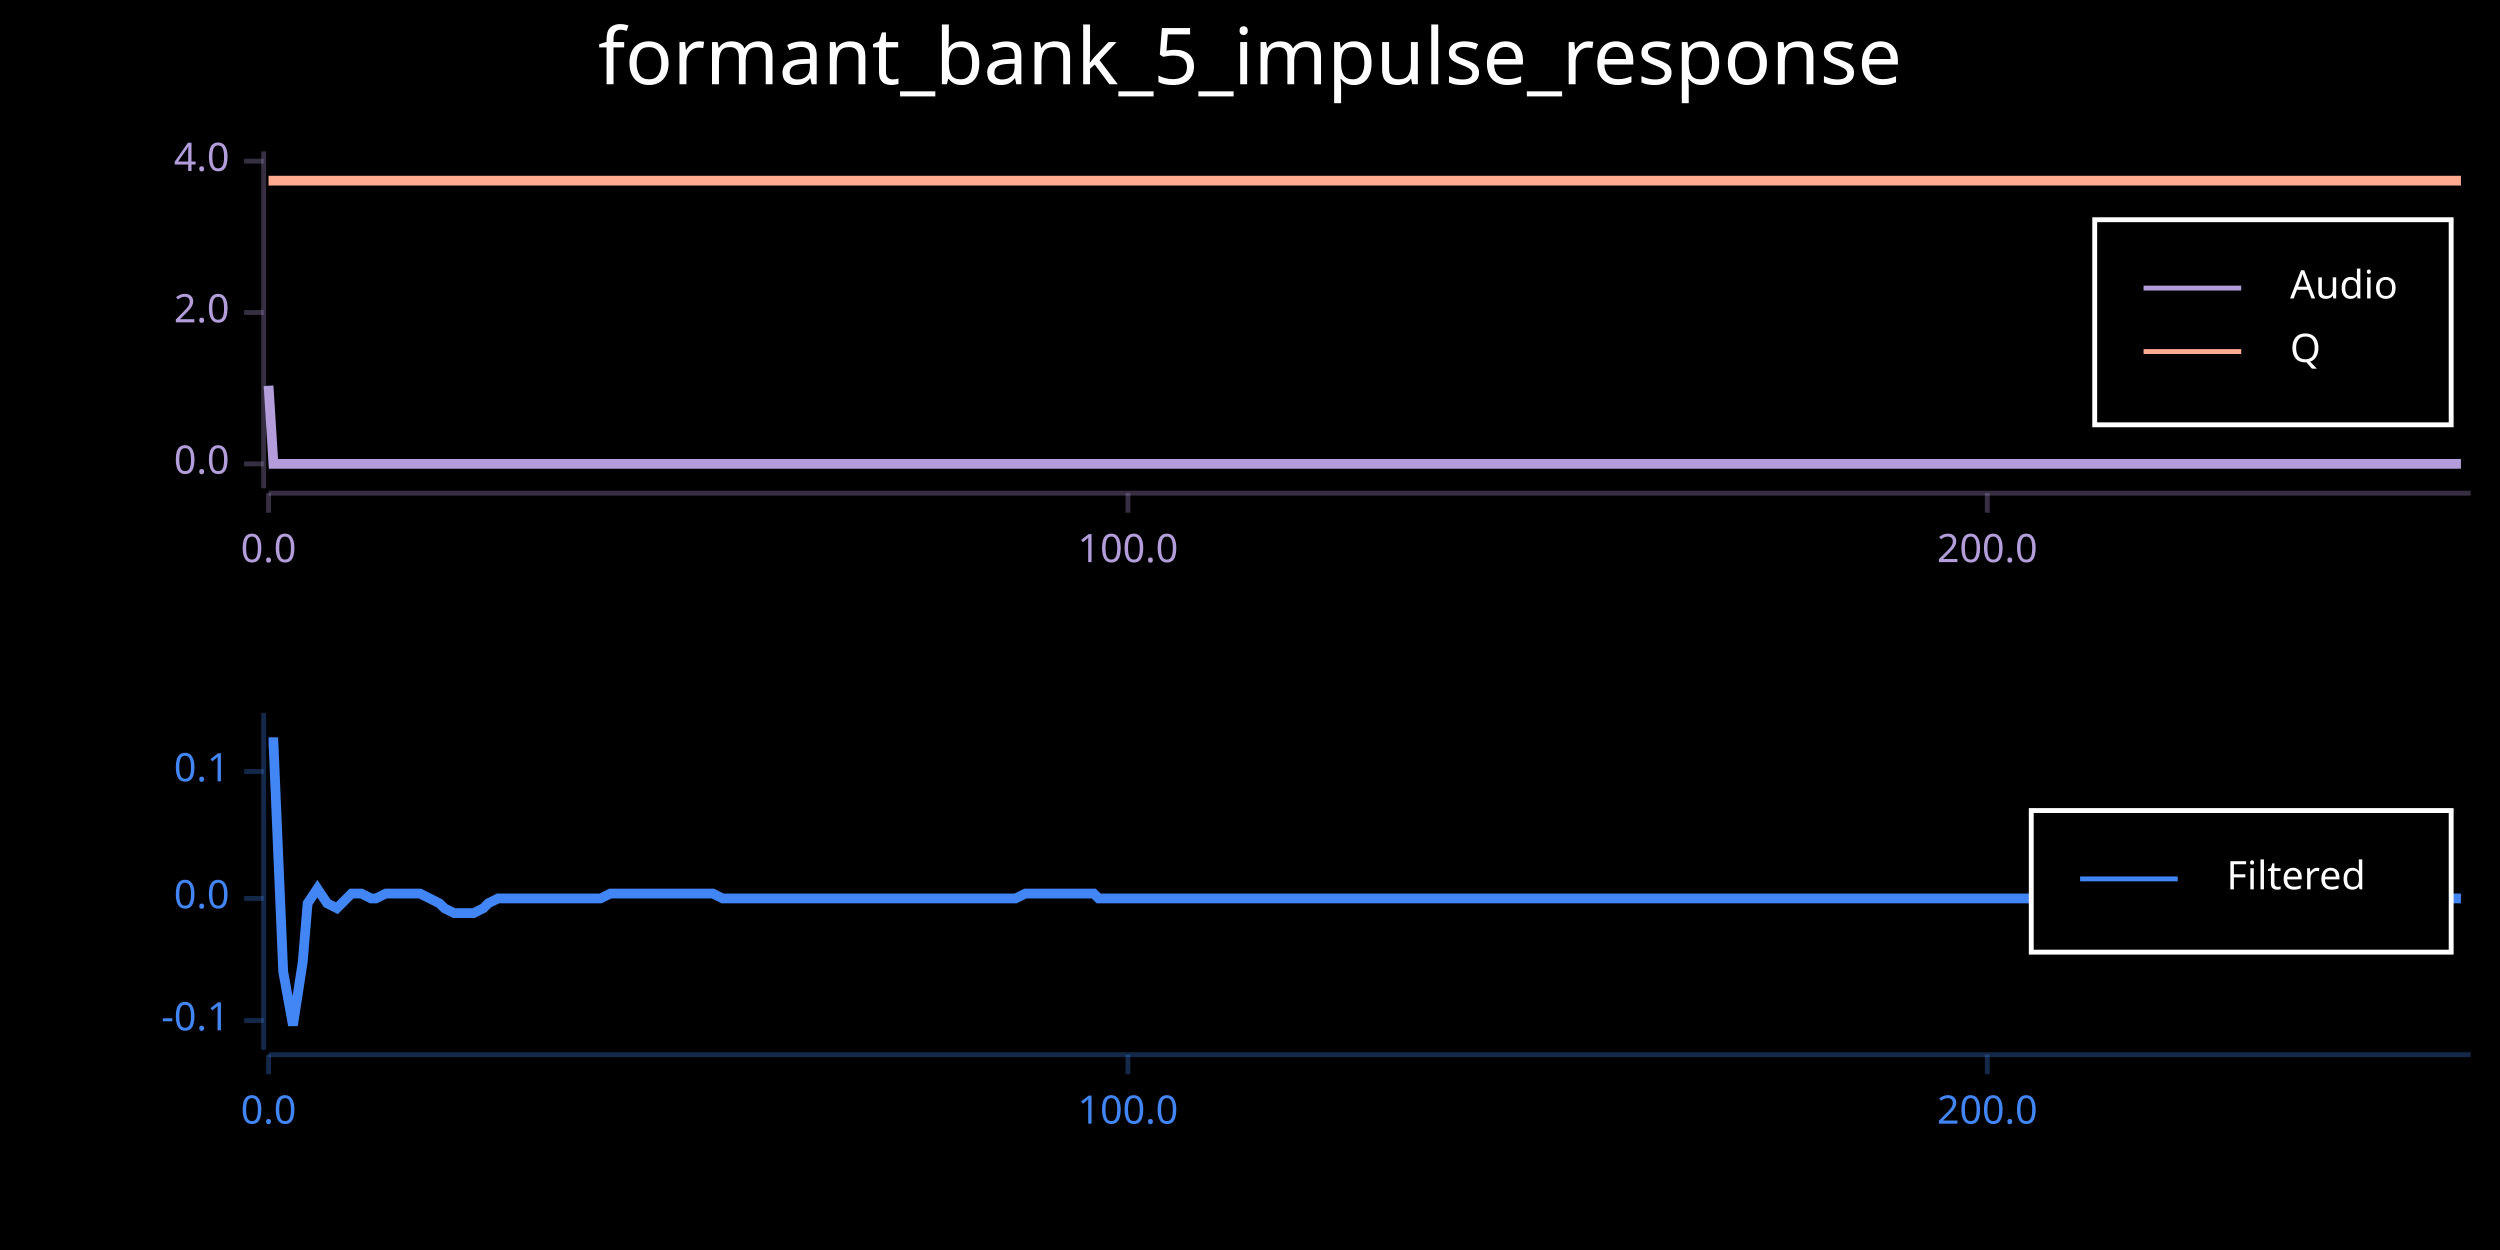
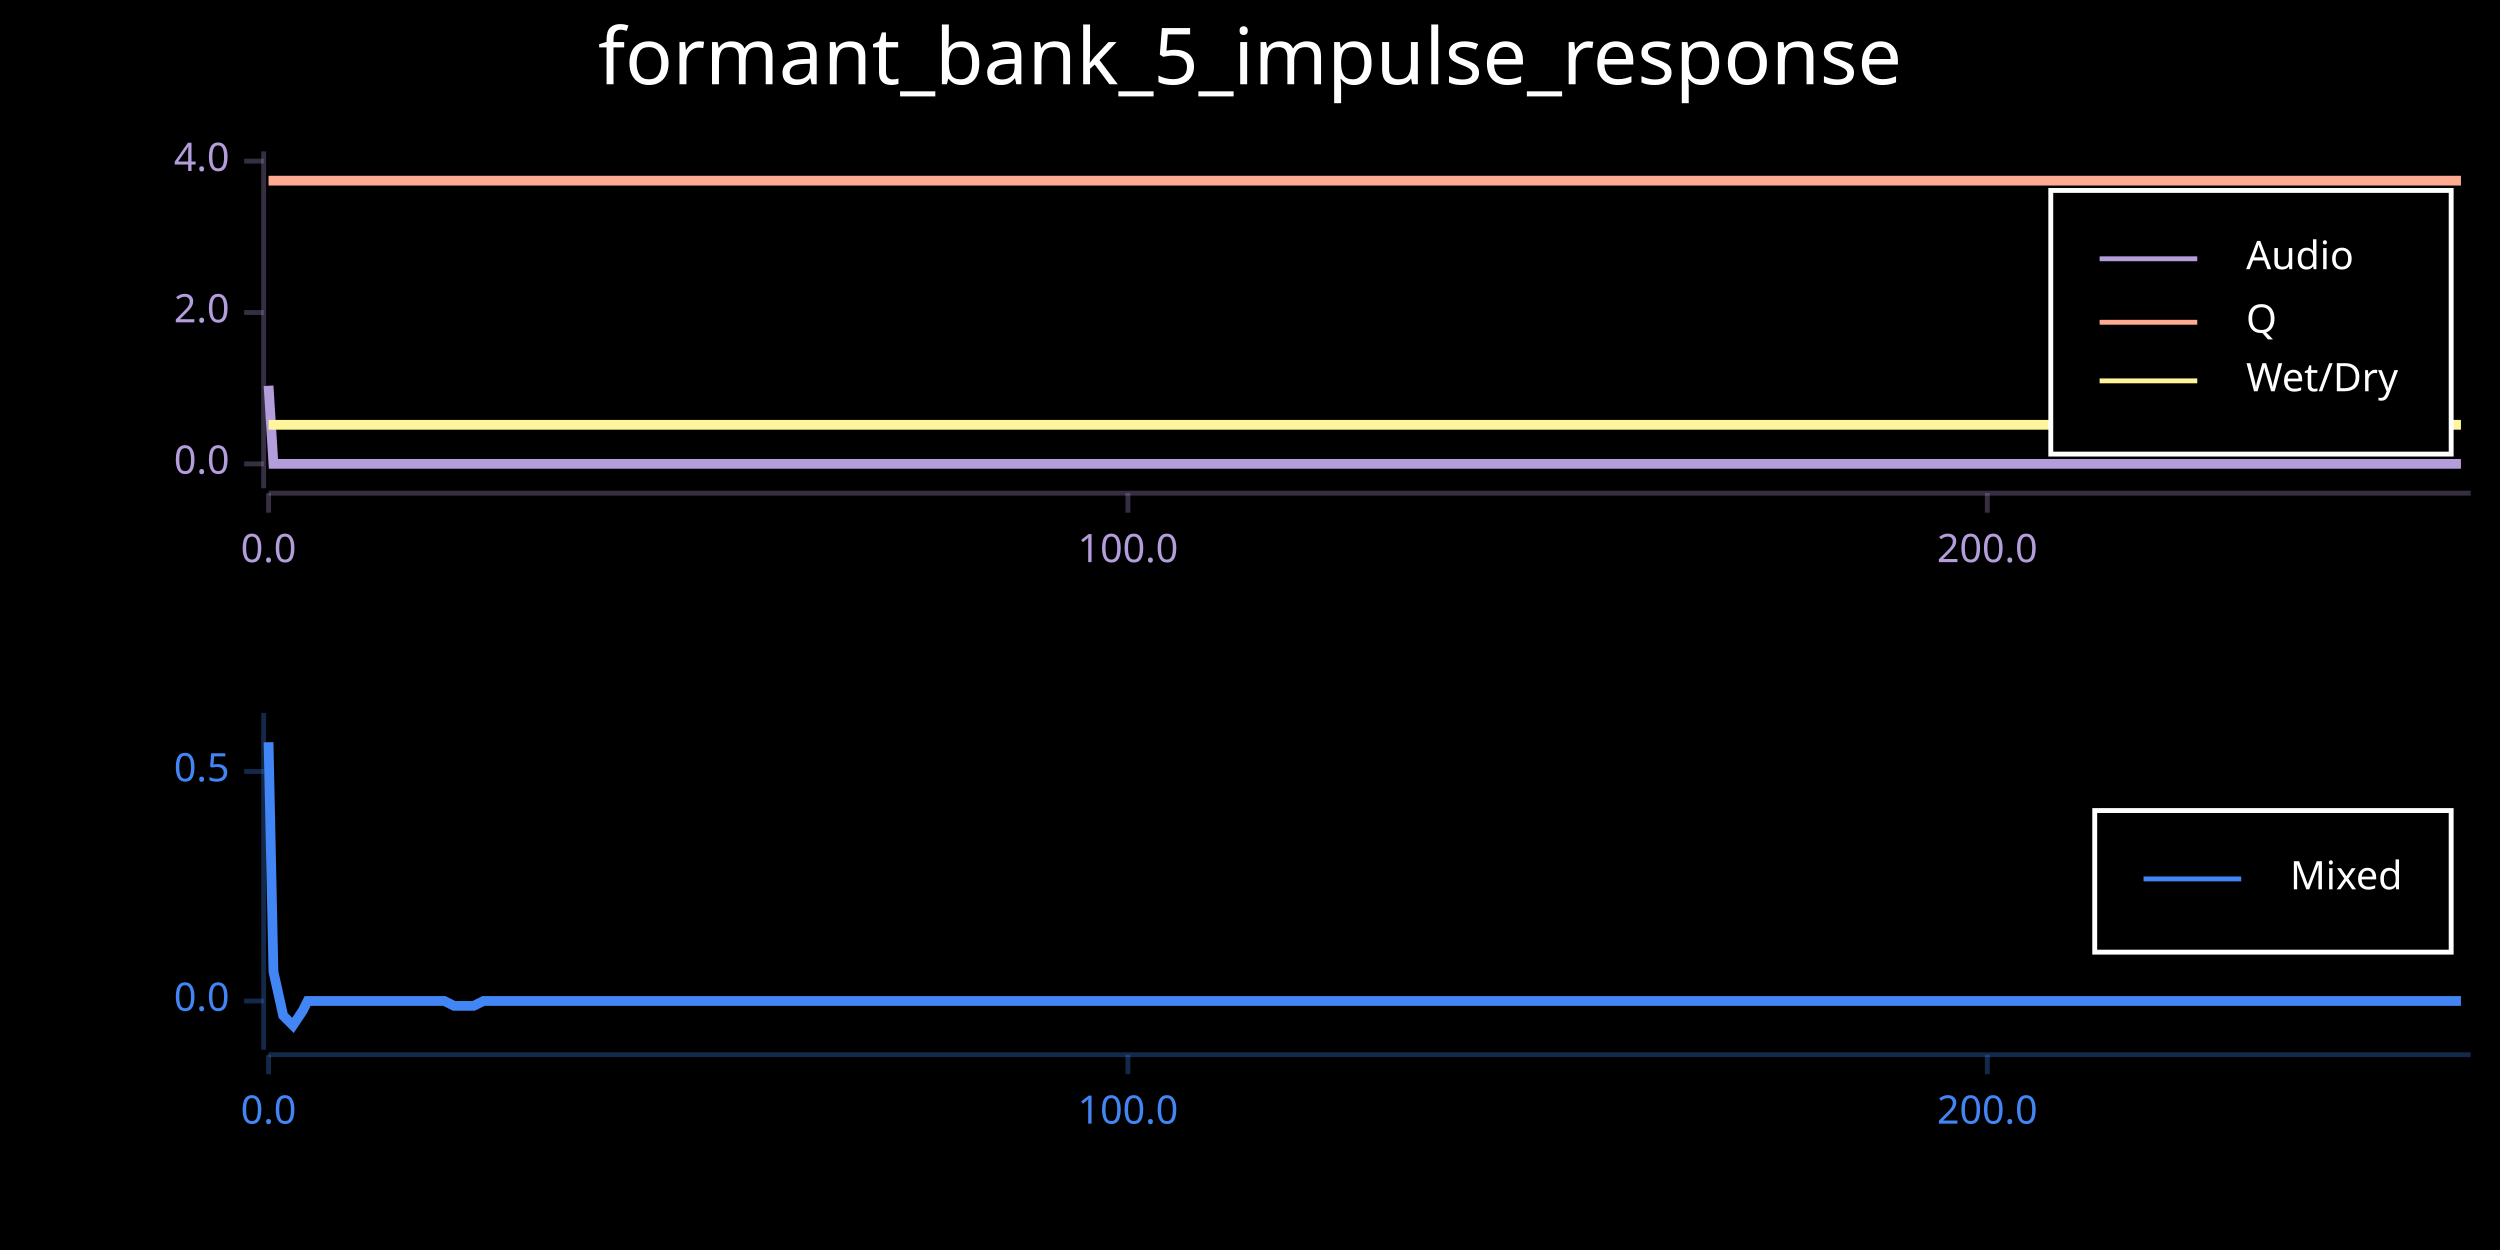
<svg xmlns="http://www.w3.org/2000/svg" width="512" height="256" viewBox="0 0 512 256">
  <rect x="0" y="0" width="512" height="256" opacity="1" fill="#000000" stroke="none" />
  <text x="256" y="5" dy="0.76em" text-anchor="middle" font-family="sans-serif" font-size="16.129" opacity="1" fill="#FFFFFF">
formant_bank_5_impulse_response
</text>
  <polyline fill="none" opacity="0.3" stroke="#B39DDB" stroke-width="1" points="54,31 54,100 " />
  <text x="47" y="95" dy="0.5ex" text-anchor="end" font-family="sans-serif" font-size="8.065" opacity="1" fill="#B39DDB">
0.0
</text>
  <polyline fill="none" opacity="0.3" stroke="#B39DDB" stroke-width="1" points="50,95 54,95 " />
  <text x="47" y="64" dy="0.5ex" text-anchor="end" font-family="sans-serif" font-size="8.065" opacity="1" fill="#B39DDB">
2.0
</text>
  <polyline fill="none" opacity="0.3" stroke="#B39DDB" stroke-width="1" points="50,64 54,64 " />
  <text x="47" y="33" dy="0.5ex" text-anchor="end" font-family="sans-serif" font-size="8.065" opacity="1" fill="#B39DDB">
4.0
</text>
  <polyline fill="none" opacity="0.3" stroke="#B39DDB" stroke-width="1" points="50,33 54,33 " />
  <polyline fill="none" opacity="0.3" stroke="#B39DDB" stroke-width="1" points="55,101 506,101 " />
  <text x="55" y="109" dy="0.76em" text-anchor="middle" font-family="sans-serif" font-size="8.065" opacity="1" fill="#B39DDB">
0.0
</text>
  <polyline fill="none" opacity="0.3" stroke="#B39DDB" stroke-width="1" points="55,101 55,105 " />
  <text x="231" y="109" dy="0.76em" text-anchor="middle" font-family="sans-serif" font-size="8.065" opacity="1" fill="#B39DDB">
100.0
</text>
  <polyline fill="none" opacity="0.3" stroke="#B39DDB" stroke-width="1" points="231,101 231,105 " />
  <text x="407" y="109" dy="0.76em" text-anchor="middle" font-family="sans-serif" font-size="8.065" opacity="1" fill="#B39DDB">
200.0
</text>
  <polyline fill="none" opacity="0.3" stroke="#B39DDB" stroke-width="1" points="407,101 407,105 " />
  <polyline fill="none" opacity="1" stroke="#B39DDB" stroke-width="2" points="55,79 56,95 58,95 60,95 62,95 63,95 65,95 67,95 69,95 70,95 72,95 74,95 76,95 77,95 79,95 81,95 83,95 84,95 86,95 88,95 90,95 91,95 93,95 95,95 97,95 99,95 100,95 102,95 104,95 106,95 107,95 109,95 111,95 113,95 114,95 116,95 118,95 120,95 121,95 123,95 125,95 127,95 128,95 130,95 132,95 134,95 136,95 137,95 139,95 141,95 143,95 144,95 146,95 148,95 150,95 151,95 153,95 155,95 157,95 158,95 160,95 162,95 164,95 165,95 167,95 169,95 171,95 173,95 174,95 176,95 178,95 180,95 181,95 183,95 185,95 187,95 188,95 190,95 192,95 194,95 195,95 197,95 199,95 201,95 202,95 204,95 206,95 208,95 210,95 211,95 213,95 215,95 217,95 218,95 220,95 222,95 224,95 225,95 227,95 229,95 231,95 232,95 234,95 236,95 238,95 239,95 241,95 243,95 245,95 247,95 248,95 250,95 252,95 254,95 255,95 257,95 259,95 261,95 262,95 264,95 266,95 268,95 269,95 271,95 273,95 275,95 276,95 278,95 280,95 282,95 284,95 285,95 287,95 289,95 291,95 292,95 294,95 296,95 298,95 299,95 301,95 303,95 305,95 306,95 308,95 310,95 312,95 313,95 315,95 317,95 319,95 321,95 322,95 324,95 326,95 328,95 329,95 331,95 333,95 335,95 336,95 338,95 340,95 342,95 343,95 345,95 347,95 349,95 350,95 352,95 354,95 356,95 358,95 359,95 361,95 363,95 365,95 366,95 368,95 370,95 372,95 373,95 375,95 377,95 379,95 380,95 382,95 384,95 386,95 387,95 389,95 391,95 393,95 395,95 396,95 398,95 400,95 402,95 403,95 405,95 407,95 409,95 410,95 412,95 414,95 416,95 417,95 419,95 421,95 423,95 424,95 426,95 428,95 430,95 432,95 433,95 435,95 437,95 439,95 440,95 442,95 444,95 446,95 447,95 449,95 451,95 453,95 454,95 456,95 458,95 460,95 461,95 463,95 465,95 467,95 469,95 470,95 472,95 474,95 476,95 477,95 479,95 481,95 483,95 484,95 486,95 488,95 490,95 491,95 493,95 495,95 497,95 498,95 500,95 502,95 504,95 " />
  <polyline fill="none" opacity="1" stroke="#FFAB91" stroke-width="2" points="55,37 56,37 58,37 60,37 62,37 63,37 65,37 67,37 69,37 70,37 72,37 74,37 76,37 77,37 79,37 81,37 83,37 84,37 86,37 88,37 90,37 91,37 93,37 95,37 97,37 99,37 100,37 102,37 104,37 106,37 107,37 109,37 111,37 113,37 114,37 116,37 118,37 120,37 121,37 123,37 125,37 127,37 128,37 130,37 132,37 134,37 136,37 137,37 139,37 141,37 143,37 144,37 146,37 148,37 150,37 151,37 153,37 155,37 157,37 158,37 160,37 162,37 164,37 165,37 167,37 169,37 171,37 173,37 174,37 176,37 178,37 180,37 181,37 183,37 185,37 187,37 188,37 190,37 192,37 194,37 195,37 197,37 199,37 201,37 202,37 204,37 206,37 208,37 210,37 211,37 213,37 215,37 217,37 218,37 220,37 222,37 224,37 225,37 227,37 229,37 231,37 232,37 234,37 236,37 238,37 239,37 241,37 243,37 245,37 247,37 248,37 250,37 252,37 254,37 255,37 257,37 259,37 261,37 262,37 264,37 266,37 268,37 269,37 271,37 273,37 275,37 276,37 278,37 280,37 282,37 284,37 285,37 287,37 289,37 291,37 292,37 294,37 296,37 298,37 299,37 301,37 303,37 305,37 306,37 308,37 310,37 312,37 313,37 315,37 317,37 319,37 321,37 322,37 324,37 326,37 328,37 329,37 331,37 333,37 335,37 336,37 338,37 340,37 342,37 343,37 345,37 347,37 349,37 350,37 352,37 354,37 356,37 358,37 359,37 361,37 363,37 365,37 366,37 368,37 370,37 372,37 373,37 375,37 377,37 379,37 380,37 382,37 384,37 386,37 387,37 389,37 391,37 393,37 395,37 396,37 398,37 400,37 402,37 403,37 405,37 407,37 409,37 410,37 412,37 414,37 416,37 417,37 419,37 421,37 423,37 424,37 426,37 428,37 430,37 432,37 433,37 435,37 437,37 439,37 440,37 442,37 444,37 446,37 447,37 449,37 451,37 453,37 454,37 456,37 458,37 460,37 461,37 463,37 465,37 467,37 469,37 470,37 472,37 474,37 476,37 477,37 479,37 481,37 483,37 484,37 486,37 488,37 490,37 491,37 493,37 495,37 497,37 498,37 500,37 502,37 504,37 " />
-   <rect x="429" y="45" width="73" height="42" opacity="1" fill="#000000" stroke="none" />
-   <rect x="429" y="45" width="73" height="42" opacity="1" fill="none" stroke="#FFFFFF" />
-   <text x="469" y="55" dy="0.76em" text-anchor="start" font-family="sans-serif" font-size="8.065" opacity="1" fill="#FFFFFF">
+   <polyline fill="none" opacity="1" stroke="#FFF59D" stroke-width="2" points="55,87 56,87 58,87 60,87 62,87 63,87 65,87 67,87 69,87 70,87 72,87 74,87 76,87 77,87 79,87 81,87 83,87 84,87 86,87 88,87 90,87 91,87 93,87 95,87 97,87 99,87 100,87 102,87 104,87 106,87 107,87 109,87 111,87 113,87 114,87 116,87 118,87 120,87 121,87 123,87 125,87 127,87 128,87 130,87 132,87 134,87 136,87 137,87 139,87 141,87 143,87 144,87 146,87 148,87 150,87 151,87 153,87 155,87 157,87 158,87 160,87 162,87 164,87 165,87 167,87 169,87 171,87 173,87 174,87 176,87 178,87 180,87 181,87 183,87 185,87 187,87 188,87 190,87 192,87 194,87 195,87 197,87 199,87 201,87 202,87 204,87 206,87 208,87 210,87 211,87 213,87 215,87 217,87 218,87 220,87 222,87 224,87 225,87 227,87 229,87 231,87 232,87 234,87 236,87 238,87 239,87 241,87 243,87 245,87 247,87 248,87 250,87 252,87 254,87 255,87 257,87 259,87 261,87 262,87 264,87 266,87 268,87 269,87 271,87 273,87 275,87 276,87 278,87 280,87 282,87 284,87 285,87 287,87 289,87 291,87 292,87 294,87 296,87 298,87 299,87 301,87 303,87 305,87 306,87 308,87 310,87 312,87 313,87 315,87 317,87 319,87 321,87 322,87 324,87 326,87 328,87 329,87 331,87 333,87 335,87 336,87 338,87 340,87 342,87 343,87 345,87 347,87 349,87 350,87 352,87 354,87 356,87 358,87 359,87 361,87 363,87 365,87 366,87 368,87 370,87 372,87 373,87 375,87 377,87 379,87 380,87 382,87 384,87 386,87 387,87 389,87 391,87 393,87 395,87 396,87 398,87 400,87 402,87 403,87 405,87 407,87 409,87 410,87 412,87 414,87 416,87 417,87 419,87 421,87 423,87 424,87 426,87 428,87 430,87 432,87 433,87 435,87 437,87 439,87 440,87 442,87 444,87 446,87 447,87 449,87 451,87 453,87 454,87 456,87 458,87 460,87 461,87 463,87 465,87 467,87 469,87 470,87 472,87 474,87 476,87 477,87 479,87 481,87 483,87 484,87 486,87 488,87 490,87 491,87 493,87 495,87 497,87 498,87 500,87 502,87 504,87 " />
+   <rect x="420" y="39" width="82" height="54" opacity="1" fill="#000000" stroke="none" />
+   <rect x="420" y="39" width="82" height="54" opacity="1" fill="none" stroke="#FFFFFF" />
+   <text x="460" y="49" dy="0.76em" text-anchor="start" font-family="sans-serif" font-size="8.065" opacity="1" fill="#FFFFFF">
Audio
</text>
-   <text x="469" y="68" dy="0.76em" text-anchor="start" font-family="sans-serif" font-size="8.065" opacity="1" fill="#FFFFFF">
+   <text x="460" y="62" dy="0.76em" text-anchor="start" font-family="sans-serif" font-size="8.065" opacity="1" fill="#FFFFFF">
Q
</text>
-   <polyline fill="none" opacity="1" stroke="#B39DDB" stroke-width="1" points="439,59 459,59 " />
-   <polyline fill="none" opacity="1" stroke="#FFAB91" stroke-width="1" points="439,72 459,72 " />
+   <text x="460" y="74" dy="0.76em" text-anchor="start" font-family="sans-serif" font-size="8.065" opacity="1" fill="#FFFFFF">
+ Wet/Dry
+ </text>
+   <polyline fill="none" opacity="1" stroke="#B39DDB" stroke-width="1" points="430,53 450,53 " />
+   <polyline fill="none" opacity="1" stroke="#FFAB91" stroke-width="1" points="430,66 450,66 " />
+   <polyline fill="none" opacity="1" stroke="#FFF59D" stroke-width="1" points="430,78 450,78 " />
  <polyline fill="none" opacity="0.3" stroke="#4285F4" stroke-width="1" points="54,146 54,215 " />
-   <text x="47" y="209" dy="0.5ex" text-anchor="end" font-family="sans-serif" font-size="8.065" opacity="1" fill="#4285F4">
- -0.1
- </text>
-   <polyline fill="none" opacity="0.3" stroke="#4285F4" stroke-width="1" points="50,209 54,209 " />
-   <text x="47" y="184" dy="0.5ex" text-anchor="end" font-family="sans-serif" font-size="8.065" opacity="1" fill="#4285F4">
+   <text x="47" y="205" dy="0.5ex" text-anchor="end" font-family="sans-serif" font-size="8.065" opacity="1" fill="#4285F4">
0.0
</text>
-   <polyline fill="none" opacity="0.3" stroke="#4285F4" stroke-width="1" points="50,184 54,184 " />
+   <polyline fill="none" opacity="0.3" stroke="#4285F4" stroke-width="1" points="50,205 54,205 " />
  <text x="47" y="158" dy="0.5ex" text-anchor="end" font-family="sans-serif" font-size="8.065" opacity="1" fill="#4285F4">
- 0.1
+ 0.5
</text>
  <polyline fill="none" opacity="0.3" stroke="#4285F4" stroke-width="1" points="50,158 54,158 " />
  <polyline fill="none" opacity="0.3" stroke="#4285F4" stroke-width="1" points="55,216 506,216 " />
  <text x="55" y="224" dy="0.76em" text-anchor="middle" font-family="sans-serif" font-size="8.065" opacity="1" fill="#4285F4">
0.0
</text>
  <polyline fill="none" opacity="0.3" stroke="#4285F4" stroke-width="1" points="55,216 55,220 " />
  <text x="231" y="224" dy="0.76em" text-anchor="middle" font-family="sans-serif" font-size="8.065" opacity="1" fill="#4285F4">
100.0
</text>
  <polyline fill="none" opacity="0.3" stroke="#4285F4" stroke-width="1" points="231,216 231,220 " />
  <text x="407" y="224" dy="0.76em" text-anchor="middle" font-family="sans-serif" font-size="8.065" opacity="1" fill="#4285F4">
200.0
</text>
  <polyline fill="none" opacity="0.3" stroke="#4285F4" stroke-width="1" points="407,216 407,220 " />
-   <polyline fill="none" opacity="1" stroke="#4285F4" stroke-width="2" points="55,152 56,152 58,199 60,210 62,197 63,185 65,182 67,185 69,186 70,185 72,183 74,183 76,184 77,184 79,183 81,183 83,183 84,183 86,183 88,184 90,185 91,186 93,187 95,187 97,187 99,186 100,185 102,184 104,184 106,184 107,184 109,184 111,184 113,184 114,184 116,184 118,184 120,184 121,184 123,184 125,183 127,183 128,183 130,183 132,183 134,183 136,183 137,183 139,183 141,183 143,183 144,183 146,183 148,184 150,184 151,184 153,184 155,184 157,184 158,184 160,184 162,184 164,184 165,184 167,184 169,184 171,184 173,184 174,184 176,184 178,184 180,184 181,184 183,184 185,184 187,184 188,184 190,184 192,184 194,184 195,184 197,184 199,184 201,184 202,184 204,184 206,184 208,184 210,183 211,183 213,183 215,183 217,183 218,183 220,183 222,183 224,183 225,184 227,184 229,184 231,184 232,184 234,184 236,184 238,184 239,184 241,184 243,184 245,184 247,184 248,184 250,184 252,184 254,184 255,184 257,184 259,184 261,184 262,184 264,184 266,184 268,184 269,184 271,184 273,184 275,184 276,184 278,184 280,184 282,184 284,184 285,184 287,184 289,184 291,184 292,184 294,184 296,184 298,184 299,184 301,184 303,184 305,184 306,184 308,184 310,184 312,184 313,184 315,184 317,184 319,184 321,184 322,184 324,184 326,184 328,184 329,184 331,184 333,184 335,184 336,184 338,184 340,184 342,184 343,184 345,184 347,184 349,184 350,184 352,184 354,184 356,184 358,184 359,184 361,184 363,184 365,184 366,184 368,184 370,184 372,184 373,184 375,184 377,184 379,184 380,184 382,184 384,184 386,184 387,184 389,184 391,184 393,184 395,184 396,184 398,184 400,184 402,184 403,184 405,184 407,184 409,184 410,184 412,184 414,184 416,184 417,184 419,184 421,184 423,184 424,184 426,184 428,184 430,184 432,184 433,184 435,184 437,184 439,184 440,184 442,184 444,184 446,184 447,184 449,184 451,184 453,184 454,184 456,184 458,184 460,184 461,184 463,184 465,184 467,184 469,184 470,184 472,184 474,184 476,184 477,184 479,184 481,184 483,184 484,184 486,184 488,184 490,184 491,184 493,184 495,184 497,184 498,184 500,184 502,184 504,184 " />
-   <rect x="416" y="166" width="86" height="29" opacity="1" fill="#000000" stroke="none" />
-   <rect x="416" y="166" width="86" height="29" opacity="1" fill="none" stroke="#FFFFFF" />
-   <text x="456" y="176" dy="0.76em" text-anchor="start" font-family="sans-serif" font-size="8.065" opacity="1" fill="#FFFFFF">
- Filtered
+   <polyline fill="none" opacity="1" stroke="#4285F4" stroke-width="2" points="55,152 56,199 58,208 60,210 62,207 63,205 65,205 67,205 69,205 70,205 72,205 74,205 76,205 77,205 79,205 81,205 83,205 84,205 86,205 88,205 90,205 91,205 93,206 95,206 97,206 99,205 100,205 102,205 104,205 106,205 107,205 109,205 111,205 113,205 114,205 116,205 118,205 120,205 121,205 123,205 125,205 127,205 128,205 130,205 132,205 134,205 136,205 137,205 139,205 141,205 143,205 144,205 146,205 148,205 150,205 151,205 153,205 155,205 157,205 158,205 160,205 162,205 164,205 165,205 167,205 169,205 171,205 173,205 174,205 176,205 178,205 180,205 181,205 183,205 185,205 187,205 188,205 190,205 192,205 194,205 195,205 197,205 199,205 201,205 202,205 204,205 206,205 208,205 210,205 211,205 213,205 215,205 217,205 218,205 220,205 222,205 224,205 225,205 227,205 229,205 231,205 232,205 234,205 236,205 238,205 239,205 241,205 243,205 245,205 247,205 248,205 250,205 252,205 254,205 255,205 257,205 259,205 261,205 262,205 264,205 266,205 268,205 269,205 271,205 273,205 275,205 276,205 278,205 280,205 282,205 284,205 285,205 287,205 289,205 291,205 292,205 294,205 296,205 298,205 299,205 301,205 303,205 305,205 306,205 308,205 310,205 312,205 313,205 315,205 317,205 319,205 321,205 322,205 324,205 326,205 328,205 329,205 331,205 333,205 335,205 336,205 338,205 340,205 342,205 343,205 345,205 347,205 349,205 350,205 352,205 354,205 356,205 358,205 359,205 361,205 363,205 365,205 366,205 368,205 370,205 372,205 373,205 375,205 377,205 379,205 380,205 382,205 384,205 386,205 387,205 389,205 391,205 393,205 395,205 396,205 398,205 400,205 402,205 403,205 405,205 407,205 409,205 410,205 412,205 414,205 416,205 417,205 419,205 421,205 423,205 424,205 426,205 428,205 430,205 432,205 433,205 435,205 437,205 439,205 440,205 442,205 444,205 446,205 447,205 449,205 451,205 453,205 454,205 456,205 458,205 460,205 461,205 463,205 465,205 467,205 469,205 470,205 472,205 474,205 476,205 477,205 479,205 481,205 483,205 484,205 486,205 488,205 490,205 491,205 493,205 495,205 497,205 498,205 500,205 502,205 504,205 " />
+   <rect x="429" y="166" width="73" height="29" opacity="1" fill="#000000" stroke="none" />
+   <rect x="429" y="166" width="73" height="29" opacity="1" fill="none" stroke="#FFFFFF" />
+   <text x="469" y="176" dy="0.76em" text-anchor="start" font-family="sans-serif" font-size="8.065" opacity="1" fill="#FFFFFF">
+ Mixed
</text>
-   <polyline fill="none" opacity="1" stroke="#4285F4" stroke-width="1" points="426,180 446,180 " />
+   <polyline fill="none" opacity="1" stroke="#4285F4" stroke-width="1" points="439,180 459,180 " />
</svg>
